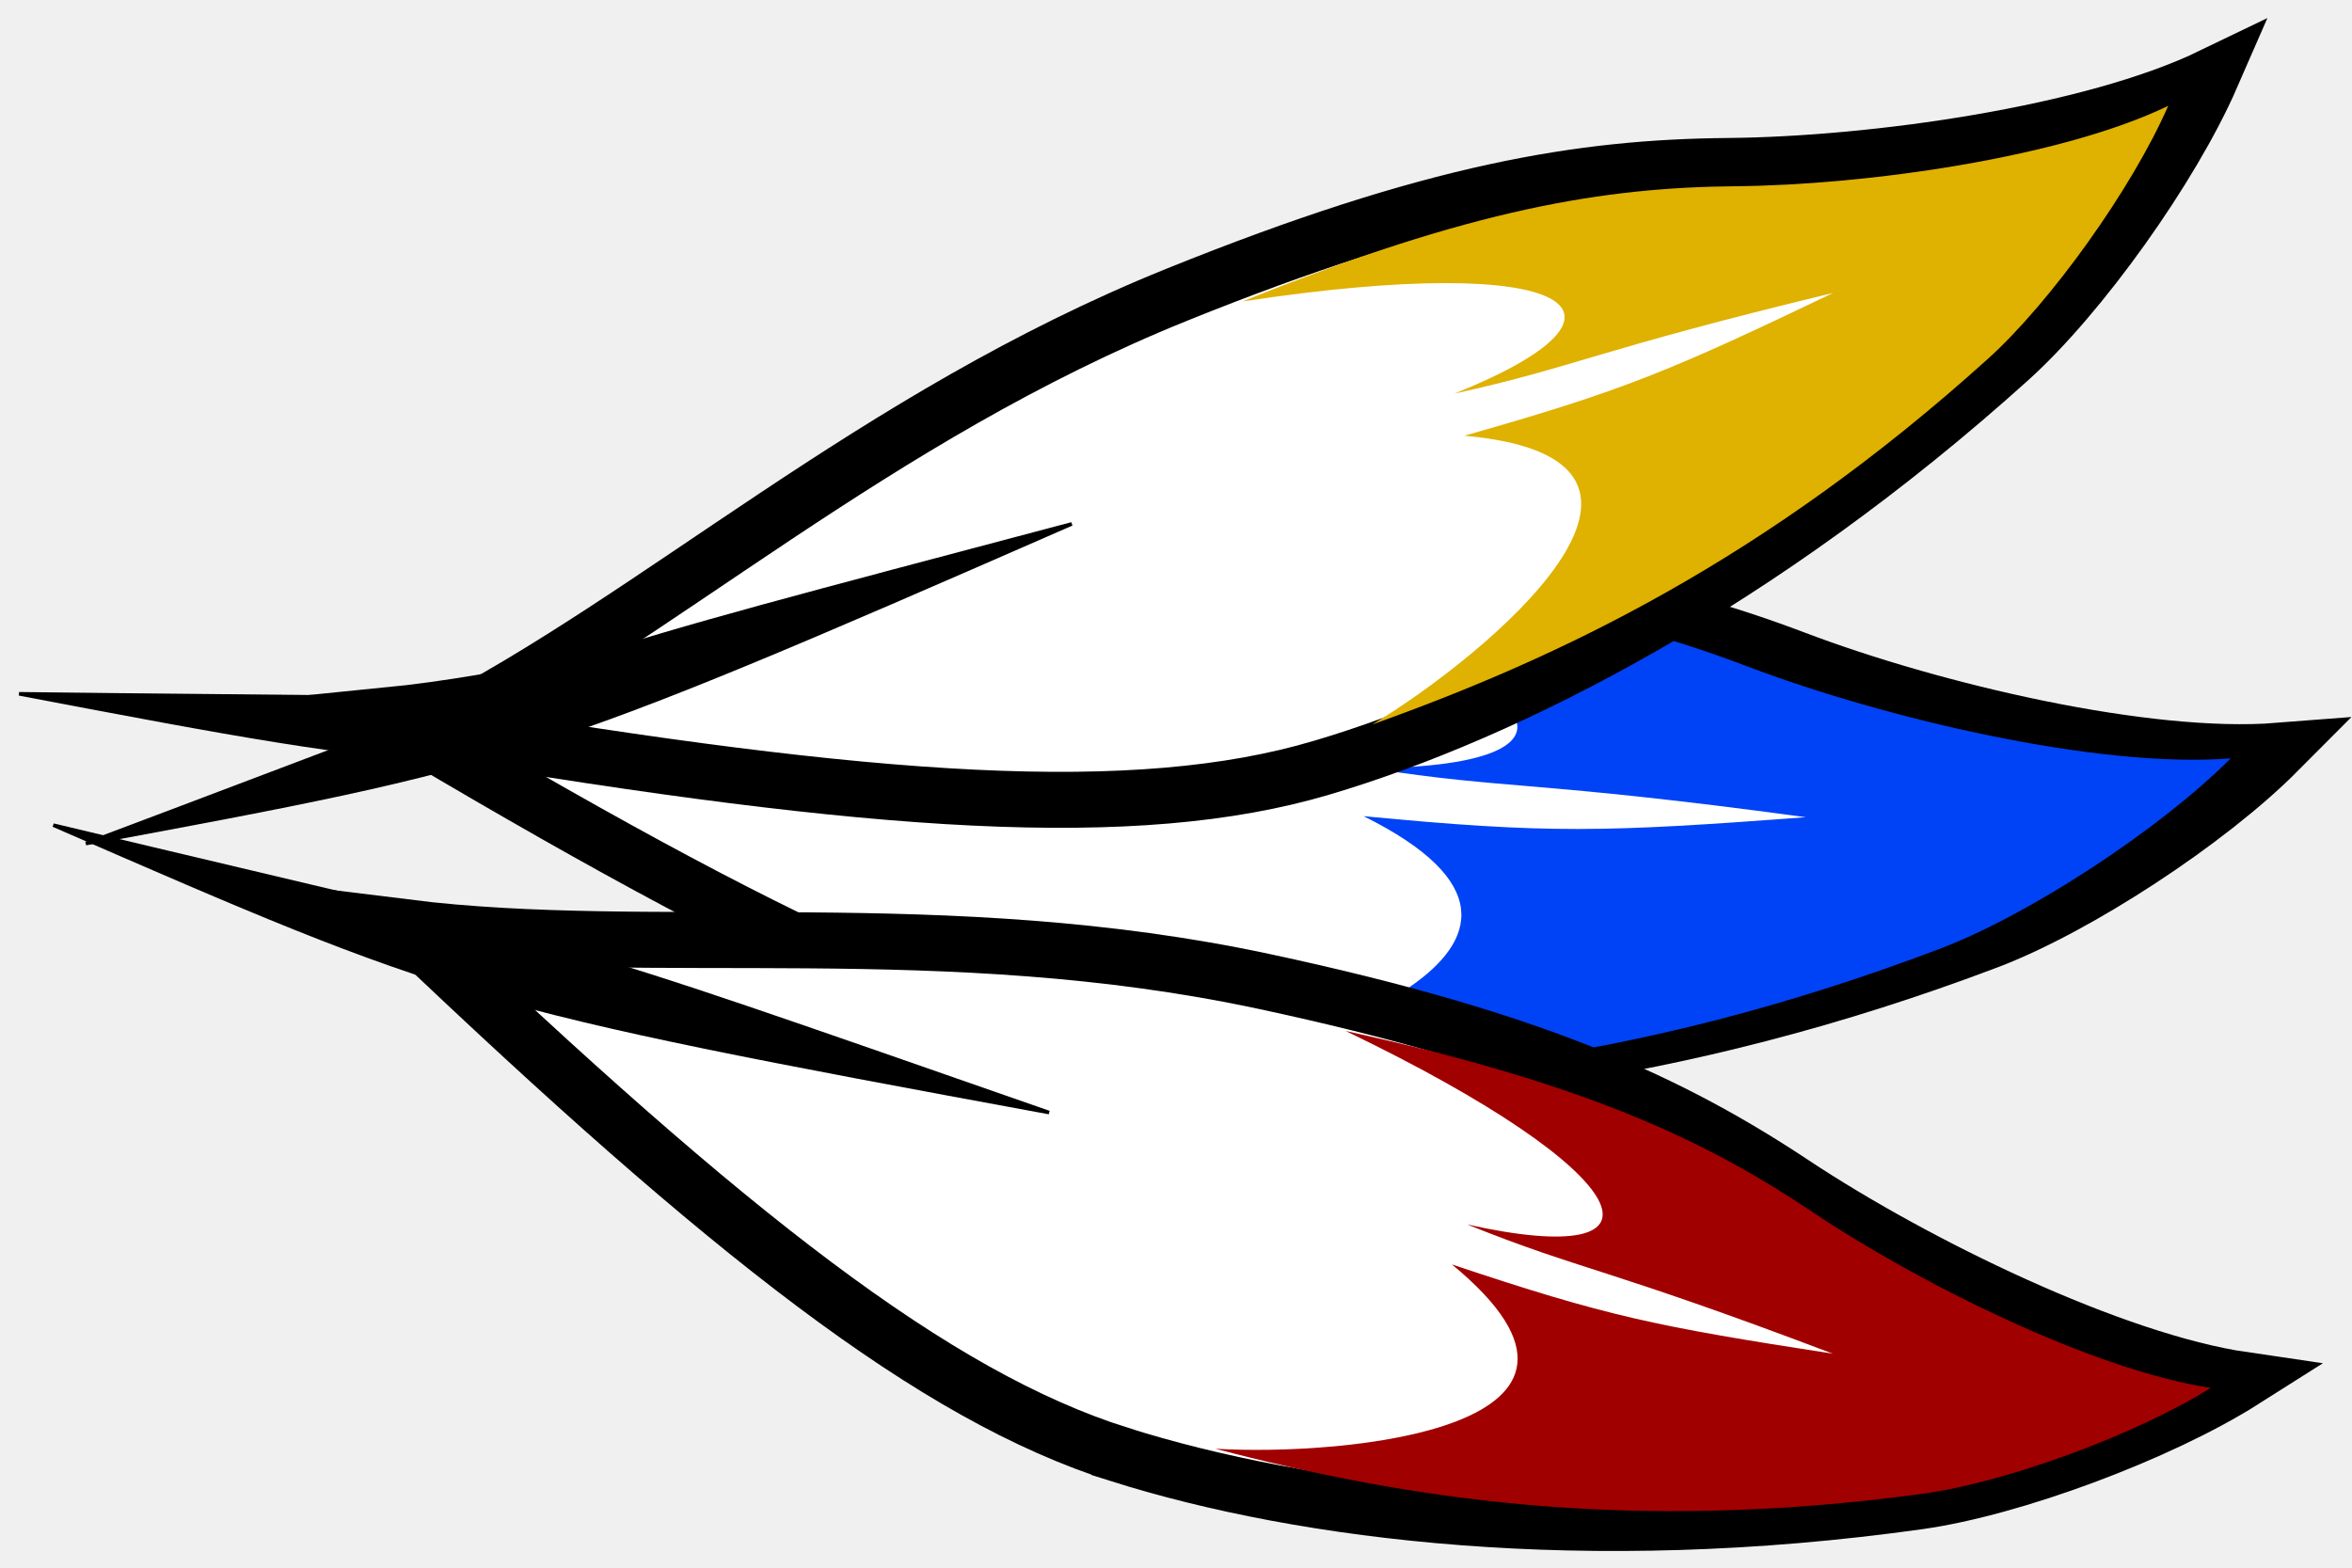
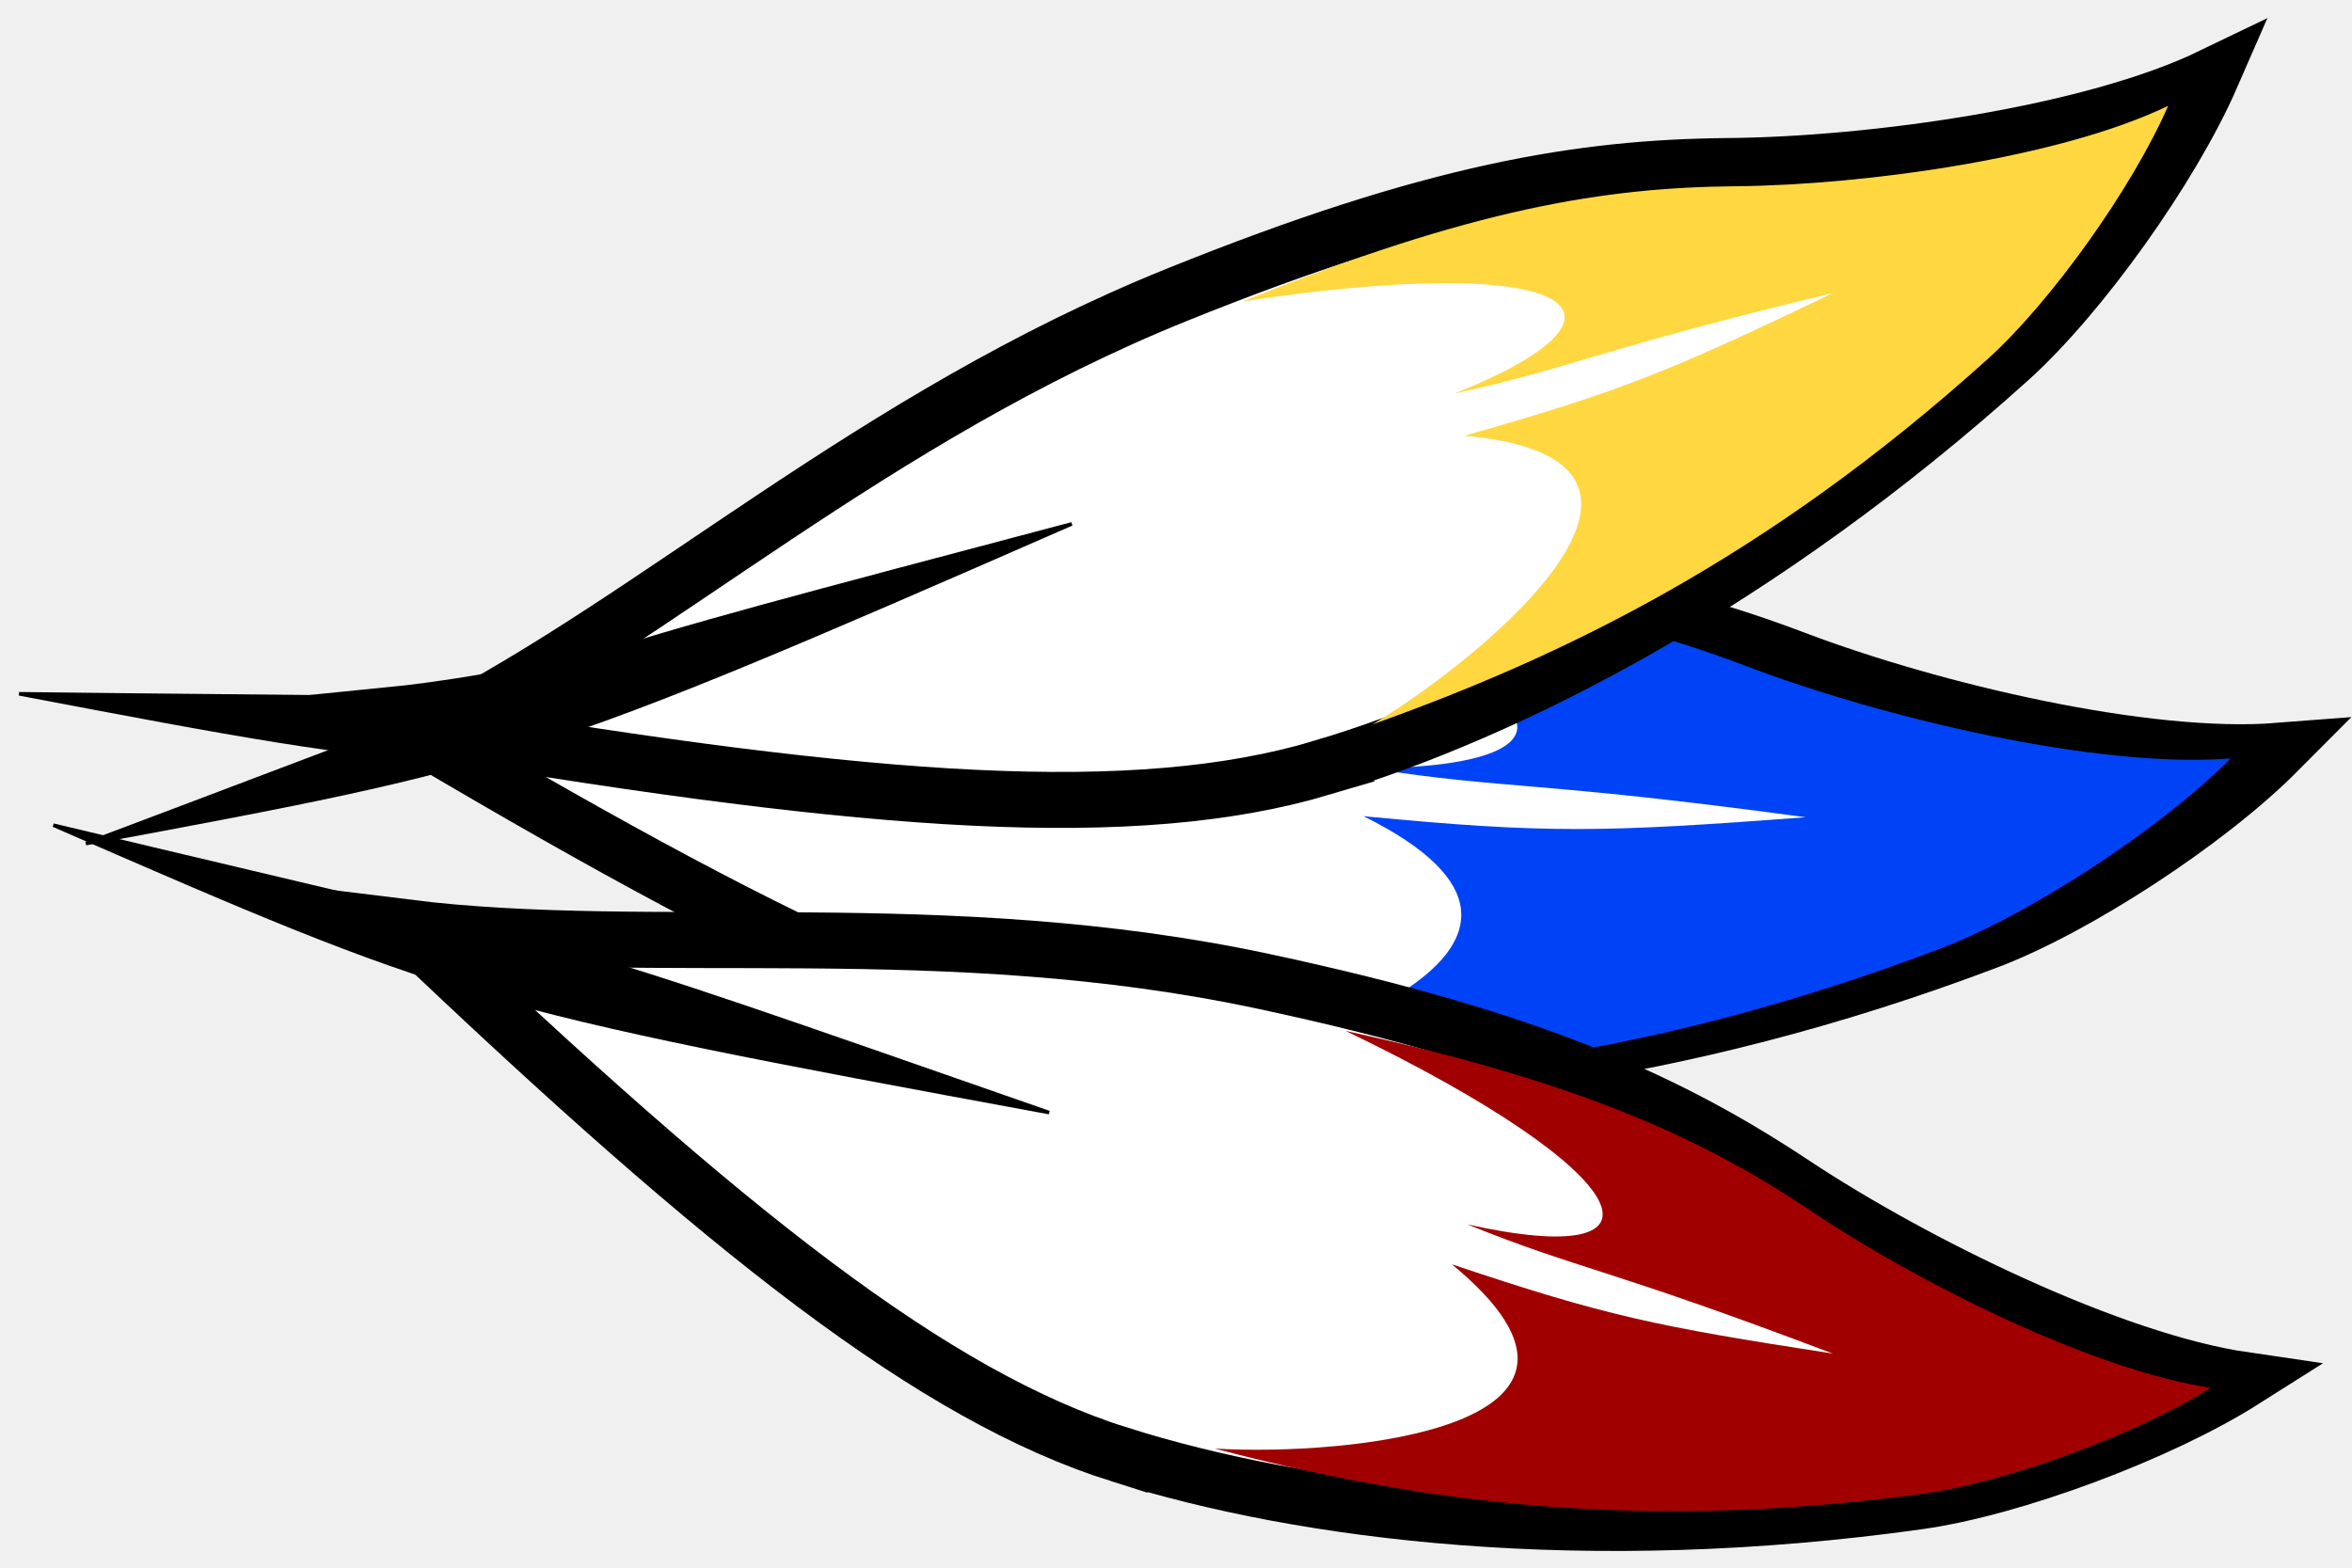
<svg xmlns="http://www.w3.org/2000/svg" xmlns:ns1="http://www.openswatchbook.org/uri/2009/osb" id="svg2" version="1.1" width="30" height="20">
  <defs id="defs6">
    <linearGradient id="linearGradient3934" ns1:paint="solid">
      <stop style="stop-color:#000000;stop-opacity:1;" offset="0" id="stop3936" />
    </linearGradient>
-     <clipPath clipPathUnits="userSpaceOnUse" id="clipPath4918">
-       <circle id="circle4920" cx="50" cy="50" r="50" style="fill:#ffffff;fill-opacity:1" transform="matrix(0.9952622,0.09722714,-0.09722714,0.9952622,117.0119,-60.64809)" />
-     </clipPath>
-     <clipPath id="starmask">
-       <circle cx="50" cy="50" r="50" id="circle9" />
-     </clipPath>
-     <clipPath clipPathUnits="userSpaceOnUse" id="clipPath4922">
-       <circle id="circle4924" cx="50" cy="50" r="50" style="fill:#ffffff;fill-opacity:1" transform="translate(64.83051,79.23729)" />
-     </clipPath>
-     <clipPath clipPathUnits="userSpaceOnUse" id="clipPath4926">
-       <circle id="circle4928" cx="50" cy="50" r="50" style="fill:#ffffff;fill-opacity:1" transform="matrix(0.9876326,-0.1567862,0.1567862,0.9876326,120.1232,80.99564)" />
-     </clipPath>
-     <clipPath clipPathUnits="userSpaceOnUse" id="clipPath4930">
-       <circle id="circle4932" cx="50" cy="50" r="50" style="fill:#ffffff;fill-opacity:1" transform="matrix(0.9697198,-0.2442201,0.2442201,0.9697198,177.7542,61.72829)" />
-     </clipPath>
-     <clipPath clipPathUnits="userSpaceOnUse" id="clipPath4934">
-       <circle id="circle4936" cx="50" cy="50" r="50" style="fill:#ffffff;fill-opacity:1" transform="matrix(0.9922771,0.1240406,-0.1240406,0.9922771,238.2002,62.87998)" />
-     </clipPath>
  </defs>
  <g id="g3313" transform="matrix(0.8374038,0,0,0.8374038,-169.0771,-105)">
-     <g id="g5455" transform="matrix(0.1823257,0,0,0.1823257,162.0914,132.1254)">
-       <path style="fill:#ffffff;fill-opacity:1;stroke:#000000;stroke-width:4.677;stroke-miterlimit:4;stroke-opacity:1;stroke-dasharray:none" d="m 318.452,52.616 c 16.148,1.347 39.765,-0.99 65.999,-10.938 7.379,-2.798 18.328,-9.934 24.26,-15.897 -11.094,0.869 -28.937,-3.344 -40.355,-7.676 -11.418,-4.331 -23.623,-6.986 -46.837,-6.708 -27.309,0.328 -50.209,9.383 -70.915,11.437 31.986,19.111 51.699,28.435 67.847,29.782 z" id="path2997-08-63" />
-       <path style="fill:#0043f6;fill-opacity:1;stroke:none" d="m 314.467,53.248 c 18.637,0.54 39.765,-0.99 65.999,-10.938 7.379,-2.798 18.328,-9.934 24.26,-15.897 -11.094,0.869 -28.937,-3.344 -40.355,-7.676 -11.418,-4.331 -23.623,-6.986 -46.837,-6.708 30.545,6.854 35.869,15.023 15.32,15.21 11.647,1.816 13.457,0.985 36.381,4.089 -16.828,1.263 -21.547,1.392 -36.947,-0.087 21.881,10.866 -5.795,19.954 -17.821,22.007 z" id="path2997-9-0" />
-       <path style="fill:#000000;fill-opacity:1;stroke:#000000;stroke-width:0.297;stroke-linecap:round;stroke-linejoin:miter;stroke-miterlimit:4;stroke-opacity:1;stroke-dasharray:none" d="m 219.967,21.017 c 49.292,0.601 38.896,-0.341 86.435,5.033 -49.343,2.013 -50.717,1.761 -86.435,-5.033 z" id="path2997-04-9" />
-       <path style="fill:#ffffff;fill-opacity:1;stroke:#000000;stroke-width:4.677;stroke-miterlimit:4;stroke-opacity:1;stroke-dasharray:none" d="m 328.785,27.195 c 15.534,-4.612 36.689,-15.368 57.516,-34.167 5.858,-5.287 13.467,-15.913 16.828,-23.624 -10.02,4.84 -28.175,7.396 -40.386,7.509 -12.211,0.112 -24.547,2.072 -46.074,10.765 -25.324,10.226 -43.37,26.982 -61.916,36.417 36.744,6.186 58.497,7.711 74.031,3.1 z" id="path2997-08-5-68" />
-       <path style="fill:#dfb100;fill-opacity:1;stroke:none" d="m 333.007,23.583 c 15.707,-5.606 32.818,-13.746 51.447,-30.562 5.24,-4.73 12.046,-14.234 15.052,-21.131 -8.963,4.329 -25.202,6.616 -36.125,6.716 -10.923,0.101 -21.957,1.854 -41.212,9.629 27.682,-4.213 34.774,0.865 17.71,7.697 10.296,-2.271 11.535,-3.552 31.648,-8.414 -13.613,6.521 -17.505,8.162 -30.819,11.934 21.766,1.946 1.655,18.512 -7.701,24.131 z" id="path2997-9-2-2" />
-       <path style="fill:#000000;fill-opacity:1;stroke:#000000;stroke-width:0.297;stroke-linecap:round;stroke-linejoin:miter;stroke-miterlimit:4;stroke-opacity:1;stroke-dasharray:none" d="M 225.549,33.532 C 271.692,16.186 261.665,19.085 307.908,6.822 262.667,26.622 261.295,26.887 225.549,33.532 z" id="path2997-04-1-96" />
-       <path style="fill:#ffffff;fill-opacity:1;stroke:#000000;stroke-width:4.677;stroke-miterlimit:4;stroke-opacity:1;stroke-dasharray:none" d="m 311.893,84.579 c 15.451,4.883 39,7.824 66.784,3.92 7.815,-1.098 20.07,-5.637 27.174,-10.142 C 394.84,76.752 378.369,68.699 368.191,61.951 358.013,55.204 346.697,49.917 323.995,45.057 297.289,39.341 272.954,43.111 252.306,40.537 c 26.971,25.708 44.136,39.159 59.587,44.041 z" id="path2997-08-6-9" />
-       <path style="fill:#a10000;fill-opacity:1;stroke:none" d="m 319.91,84.1 c 15.954,4.19 34.467,7.095 59.063,3.764 6.918,-0.937 17.78,-4.898 24.084,-8.851 -9.734,-1.468 -24.269,-8.666 -33.243,-14.68 -8.974,-6.014 -18.961,-10.742 -39.023,-15.142 24.953,12.012 27.908,20.116 10.163,16.17 9.674,3.893 11.4,3.538 30.536,10.795 -14.755,-2.275 -18.847,-3.107 -31.824,-7.459 16.685,13.738 -8.982,16.038 -19.757,15.403 z" id="path2997-9-3-8" />
-       <path style="fill:#000000;fill-opacity:1;stroke:#000000;stroke-width:0.297;stroke-linecap:round;stroke-linejoin:miter;stroke-miterlimit:4;stroke-opacity:1;stroke-dasharray:none" d="m 222.828,31.993 c 47.94,11.481 38.01,8.265 83.185,24.013 -48.568,-8.943 -49.852,-9.492 -83.185,-24.013 z" id="path2997-04-13-2" />
-     </g>
+     <path id="path2997-08-63" d="m 220.153,141.719 c 2.944,0.246 7.25,-0.18 12.033,-1.994 1.345,-0.51 3.342,-1.811 4.423,-2.898 -2.023,0.158 -5.276,-0.61 -7.358,-1.399 -2.082,-0.79 -4.307,-1.274 -8.54,-1.223 -4.979,0.06 -9.154,1.711 -12.93,2.085 5.832,3.485 9.426,5.184 12.37,5.43 z" style="fill:#ffffff;fill-opacity:1;stroke:#000000;stroke-width:0.853;stroke-miterlimit:4;stroke-opacity:1;stroke-dasharray:none" />
+     <path id="path2997-9-0" d="m 219.427,141.834 c 3.398,0.098 7.25,-0.18 12.033,-1.994 1.345,-0.51 3.342,-1.811 4.423,-2.898 -2.023,0.158 -5.276,-0.61 -7.358,-1.399 -2.082,-0.79 -4.307,-1.274 -8.54,-1.223 5.569,1.25 6.54,2.739 2.793,2.773 2.124,0.331 2.454,0.18 6.633,0.745 -3.068,0.23 -3.929,0.254 -6.736,-0.016 3.989,1.981 -1.057,3.638 -3.249,4.012 z" style="fill:#0043f6;fill-opacity:1;stroke:none" />
+     <path id="path2997-04-9" d="m 202.197,135.957 c 8.987,0.11 7.092,-0.062 15.759,0.918 -8.997,0.367 -9.247,0.321 -15.759,-0.918 z" style="fill:#000000;fill-opacity:1;stroke:#000000;stroke-width:0.054;stroke-linecap:round;stroke-linejoin:miter;stroke-miterlimit:4;stroke-opacity:1;stroke-dasharray:none" />
+     <path id="path2997-08-5-68" d="m 222.037,137.084 c 2.832,-0.841 6.689,-2.802 10.487,-6.229 1.068,-0.964 2.455,-2.901 3.068,-4.307 -1.827,0.882 -5.137,1.349 -7.363,1.369 -2.226,0.021 -4.476,0.378 -8.4,1.963 -4.617,1.864 -7.908,4.92 -11.289,6.64 6.699,1.128 10.665,1.406 13.498,0.565 z" style="fill:#ffffff;fill-opacity:1;stroke:#000000;stroke-width:0.853;stroke-miterlimit:4;stroke-opacity:1;stroke-dasharray:none" />
+     <path id="path2997-9-2-2" d="m 222.807,136.425 c 2.864,-1.022 5.983,-2.506 9.38,-5.572 0.955,-0.862 2.196,-2.595 2.744,-3.853 -1.634,0.789 -4.595,1.206 -6.586,1.225 -1.991,0.018 -4.003,0.338 -7.514,1.756 5.047,-0.768 6.34,0.158 3.229,1.403 1.877,-0.414 2.103,-0.648 5.77,-1.534 -2.482,1.189 -3.192,1.488 -5.619,2.176 3.968,0.355 0.302,3.375 -1.404,4.4 z" style="fill:#ffd841;fill-opacity:1;stroke:none" />
+     <path id="path2997-04-1-96" d="m 203.215,138.239 c 8.413,-3.163 6.585,-2.634 15.016,-4.87 -8.249,3.61 -8.499,3.658 -15.016,4.87 z" style="fill:#000000;fill-opacity:1;stroke:#000000;stroke-width:0.054;stroke-linecap:round;stroke-linejoin:miter;stroke-miterlimit:4;stroke-opacity:1;stroke-dasharray:none" />
+     <path id="path2997-08-6-9" d="m 218.958,147.546 c 2.817,0.89 7.111,1.426 12.176,0.715 1.425,-0.2 3.659,-1.028 4.955,-1.849 -2.008,-0.293 -5.011,-1.761 -6.866,-2.991 -1.856,-1.23 -3.919,-2.194 -8.058,-3.08 -4.869,-1.042 -9.306,-0.355 -13.071,-0.824 4.918,4.687 8.047,7.14 10.864,8.03 z" style="fill:#ffffff;fill-opacity:1;stroke:#000000;stroke-width:0.853;stroke-miterlimit:4;stroke-opacity:1;stroke-dasharray:none" />
+     <path id="path2997-9-3-8" d="m 220.419,147.459 c 2.909,0.764 6.284,1.294 10.769,0.686 1.261,-0.171 3.242,-0.893 4.391,-1.614 -1.775,-0.268 -4.425,-1.58 -6.061,-2.677 -1.636,-1.097 -3.457,-1.959 -7.115,-2.761 4.55,2.19 5.088,3.668 1.853,2.948 1.764,0.71 2.079,0.645 5.567,1.968 -2.69,-0.415 -3.436,-0.566 -5.802,-1.36 3.042,2.505 -1.638,2.924 -3.602,2.808 z" style="fill:#a10000;fill-opacity:1;stroke:none" />
+     <path id="path2997-04-13-2" d="m 202.719,137.959 c 8.741,2.093 6.93,1.507 15.167,4.378 -8.855,-1.631 -9.089,-1.731 -15.167,-4.378 z" style="fill:#000000;fill-opacity:1;stroke:#000000;stroke-width:0.054;stroke-linecap:round;stroke-linejoin:miter;stroke-miterlimit:4;stroke-opacity:1;stroke-dasharray:none" />
  </g>
</svg>
